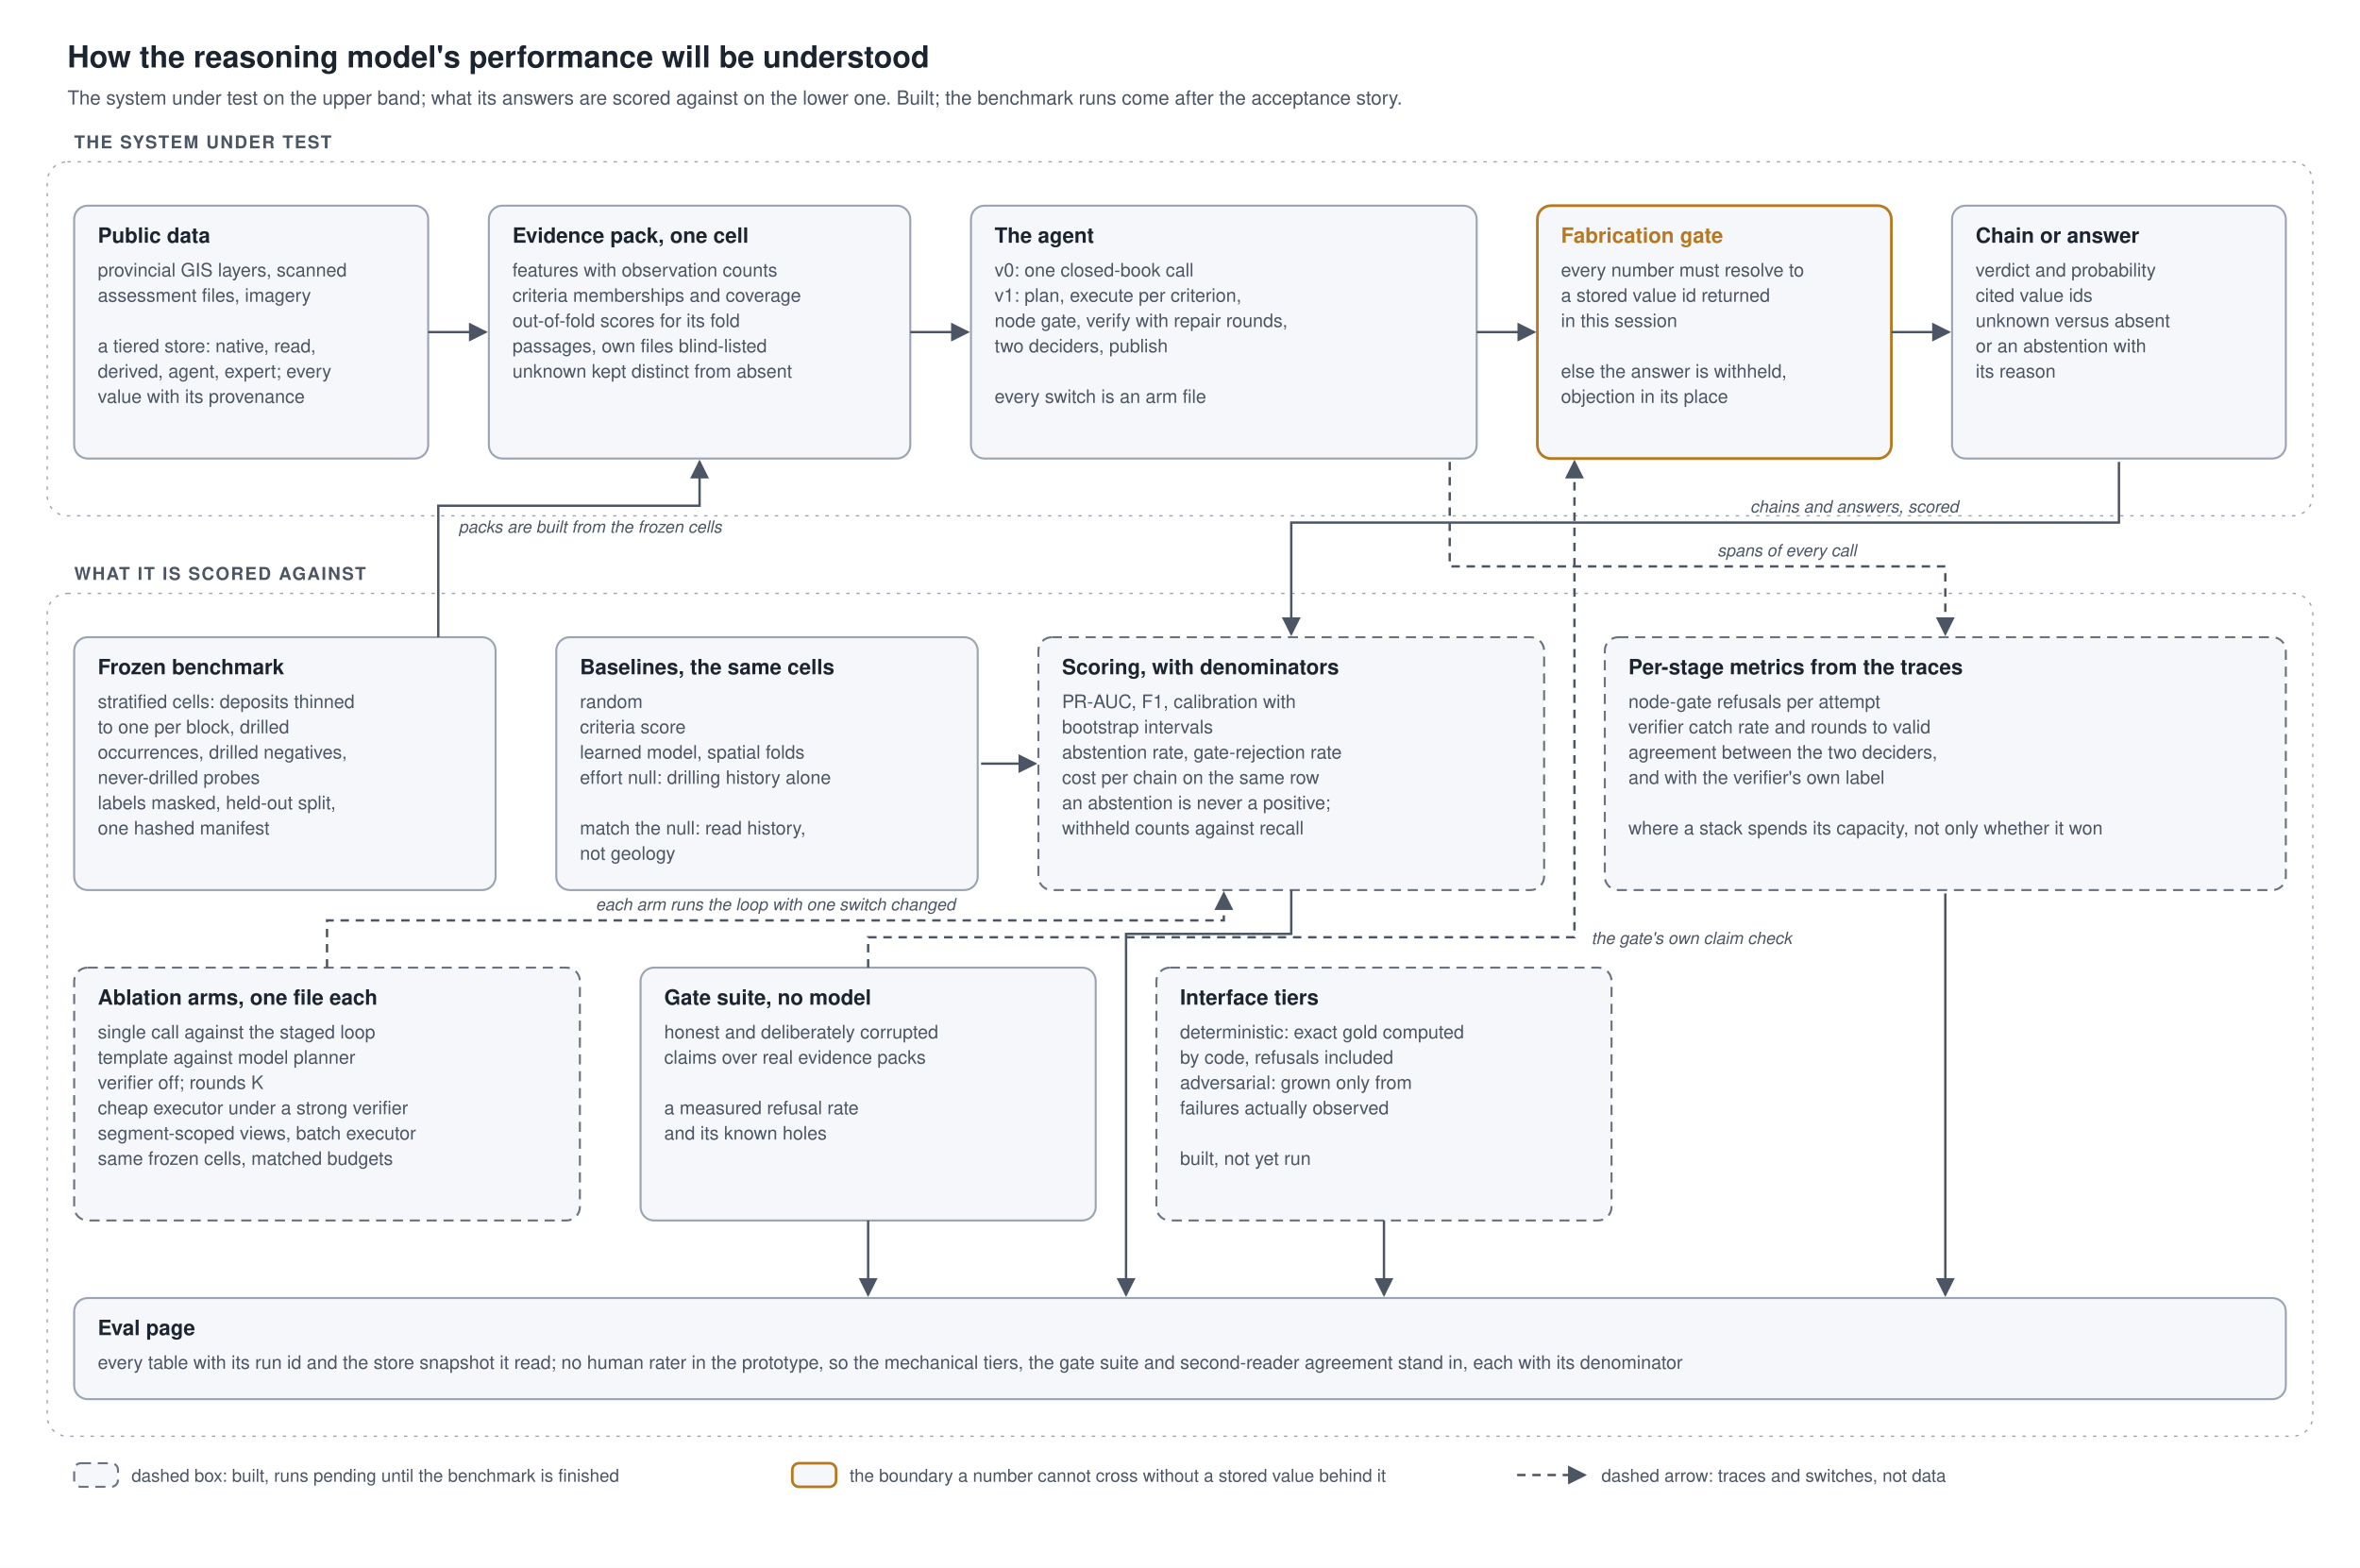
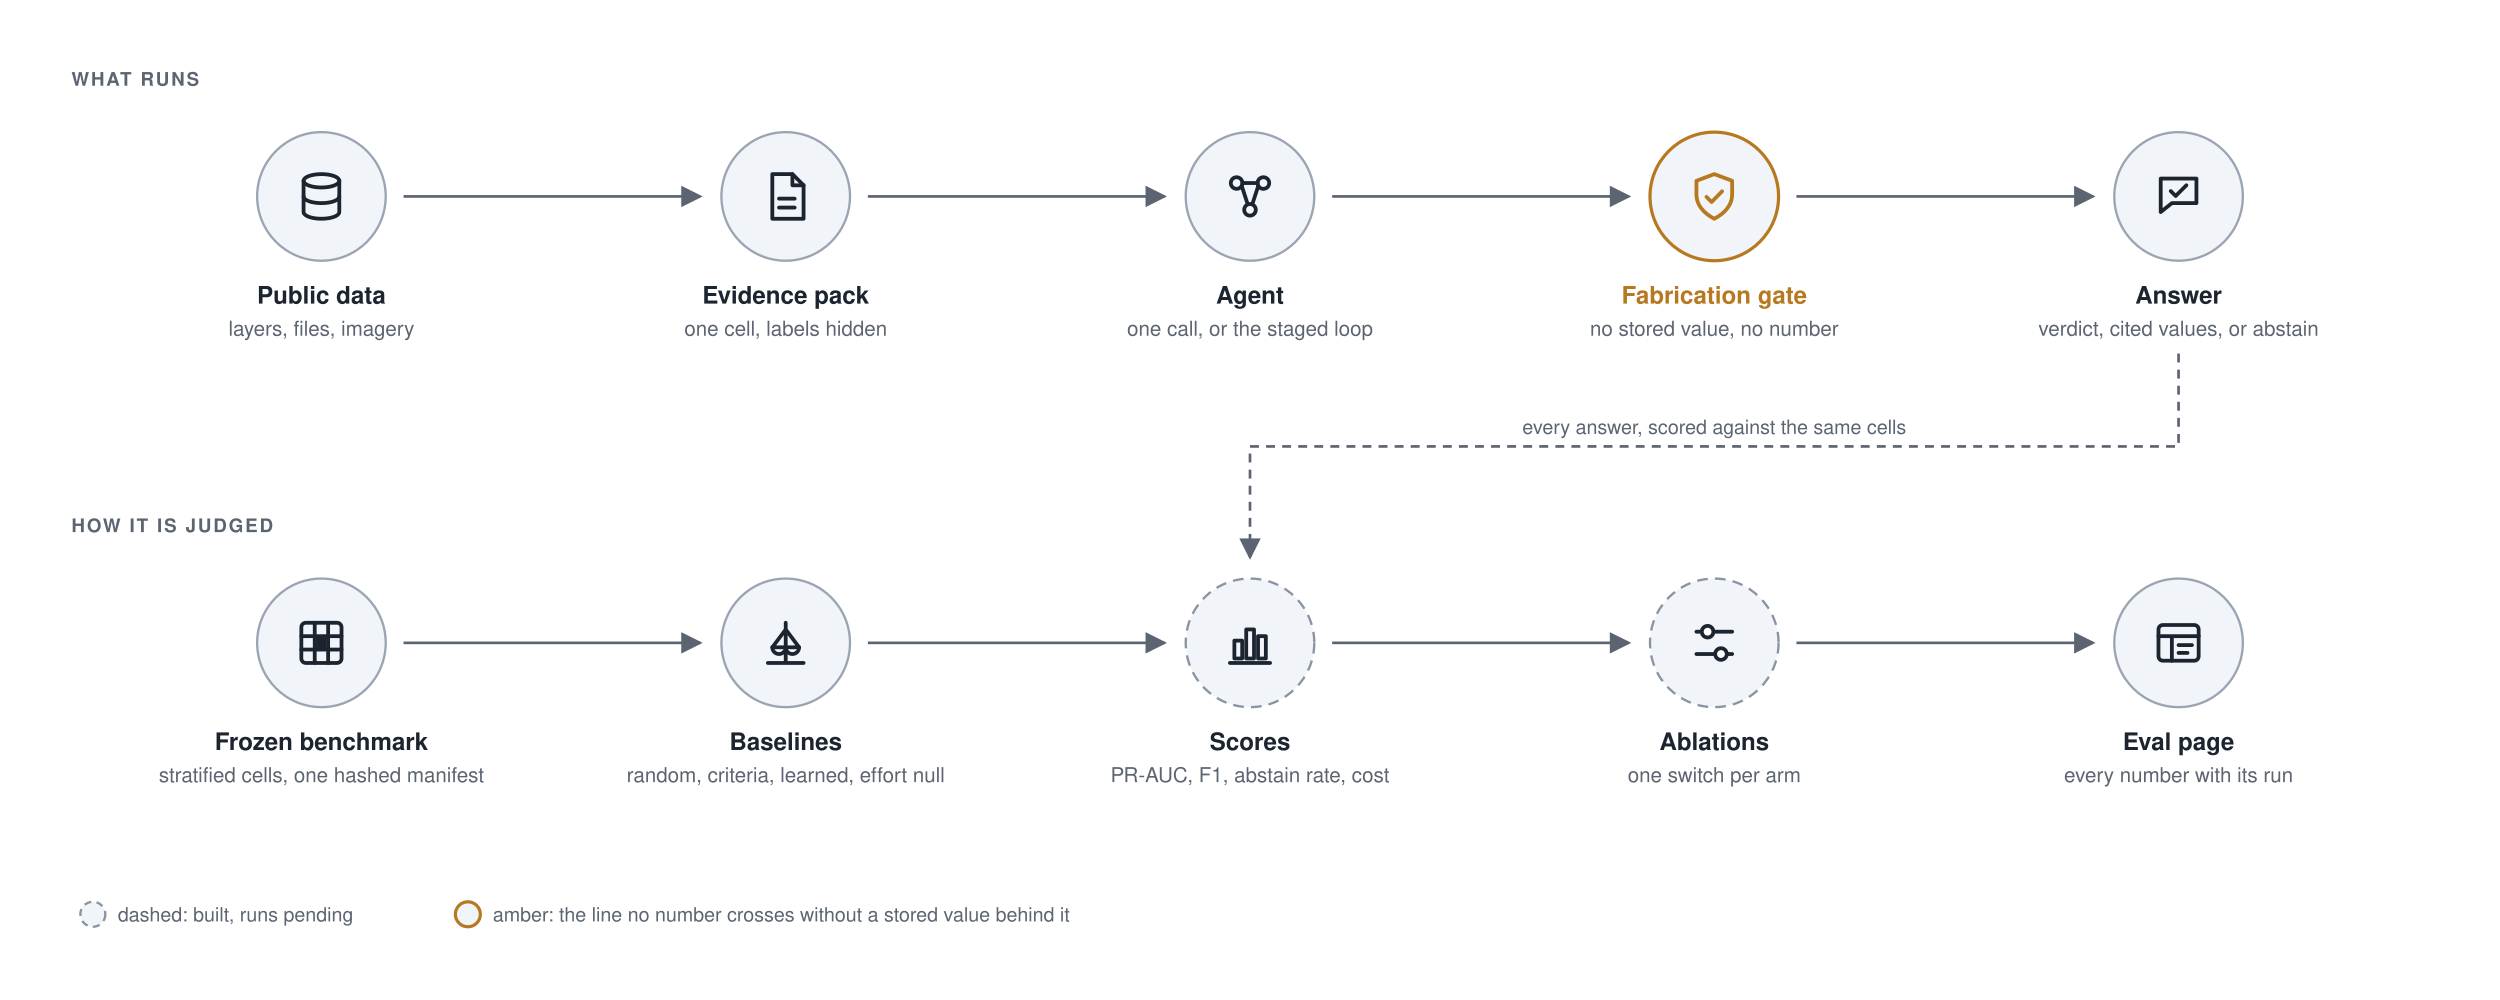
- <svg xmlns="http://www.w3.org/2000/svg" width="1400" height="930" viewBox="0 0 1400 930">
+ <svg xmlns="http://www.w3.org/2000/svg" width="1400" height="560" viewBox="0 0 1400 560">
  <defs>
    <marker id="head" markerWidth="8" markerHeight="8" refX="7" refY="4" orient="auto" markerUnits="strokeWidth">
-       <path d="M0,0 L8,4 L0,8 z" fill="#4b5563" />
+       <path d="M0,0 L8,4 L0,8 z" fill="#5b6470" />
    </marker>
  </defs>
-   <rect width="1400" height="930" fill="#ffffff" />
-   <text x="40" y="40" text-anchor="start" style="font-family:-apple-system, BlinkMacSystemFont, 'Segoe UI', Helvetica, Arial, sans-serif;font-size:18px;font-weight:700;fill:#1c2430">How the reasoning model's performance will be understood</text>
-   <text x="40" y="62" text-anchor="start" style="font-family:-apple-system, BlinkMacSystemFont, 'Segoe UI', Helvetica, Arial, sans-serif;font-size:11.5px;font-weight:normal;fill:#4b5563">The system under test on the upper band; what its answers are scored against on the lower one. Built; the benchmark runs come after the acceptance story.</text>
-   <rect x="28" y="96" width="1344" height="210" rx="12" ry="12" fill="none" stroke="#9aa4b2" stroke-width="0.8" stroke-dasharray="2 4" />
-   <text x="44" y="88" text-anchor="start" style="font-family:-apple-system, BlinkMacSystemFont, 'Segoe UI', Helvetica, Arial, sans-serif;font-size:10.5px;font-weight:600;fill:#4b5563;letter-spacing:0.08em">THE SYSTEM UNDER TEST</text>
-   <rect x="44" y="122" width="210" height="150" rx="8" ry="8" fill="#f5f7fa" stroke="#9aa4b2" stroke-width="1.2" />
-   <text x="58" y="144" text-anchor="start" style="font-family:-apple-system, BlinkMacSystemFont, 'Segoe UI', Helvetica, Arial, sans-serif;font-size:12.5px;font-weight:600;fill:#1c2430">Public data</text>
-   <text x="58" y="164" text-anchor="start" style="font-family:-apple-system, BlinkMacSystemFont, 'Segoe UI', Helvetica, Arial, sans-serif;font-size:11px;font-weight:normal;fill:#4b5563">provincial GIS layers, scanned</text>
-   <text x="58" y="179" text-anchor="start" style="font-family:-apple-system, BlinkMacSystemFont, 'Segoe UI', Helvetica, Arial, sans-serif;font-size:11px;font-weight:normal;fill:#4b5563">assessment files, imagery</text>
-   <text x="58" y="194" text-anchor="start" style="font-family:-apple-system, BlinkMacSystemFont, 'Segoe UI', Helvetica, Arial, sans-serif;font-size:11px;font-weight:normal;fill:#4b5563" />
-   <text x="58" y="209" text-anchor="start" style="font-family:-apple-system, BlinkMacSystemFont, 'Segoe UI', Helvetica, Arial, sans-serif;font-size:11px;font-weight:normal;fill:#4b5563">a tiered store: native, read,</text>
-   <text x="58" y="224" text-anchor="start" style="font-family:-apple-system, BlinkMacSystemFont, 'Segoe UI', Helvetica, Arial, sans-serif;font-size:11px;font-weight:normal;fill:#4b5563">derived, agent, expert; every</text>
-   <text x="58" y="239" text-anchor="start" style="font-family:-apple-system, BlinkMacSystemFont, 'Segoe UI', Helvetica, Arial, sans-serif;font-size:11px;font-weight:normal;fill:#4b5563">value with its provenance</text>
-   <rect x="290" y="122" width="250" height="150" rx="8" ry="8" fill="#f5f7fa" stroke="#9aa4b2" stroke-width="1.2" />
-   <text x="304" y="144" text-anchor="start" style="font-family:-apple-system, BlinkMacSystemFont, 'Segoe UI', Helvetica, Arial, sans-serif;font-size:12.5px;font-weight:600;fill:#1c2430">Evidence pack, one cell</text>
-   <text x="304" y="164" text-anchor="start" style="font-family:-apple-system, BlinkMacSystemFont, 'Segoe UI', Helvetica, Arial, sans-serif;font-size:11px;font-weight:normal;fill:#4b5563">features with observation counts</text>
-   <text x="304" y="179" text-anchor="start" style="font-family:-apple-system, BlinkMacSystemFont, 'Segoe UI', Helvetica, Arial, sans-serif;font-size:11px;font-weight:normal;fill:#4b5563">criteria memberships and coverage</text>
-   <text x="304" y="194" text-anchor="start" style="font-family:-apple-system, BlinkMacSystemFont, 'Segoe UI', Helvetica, Arial, sans-serif;font-size:11px;font-weight:normal;fill:#4b5563">out-of-fold scores for its fold</text>
-   <text x="304" y="209" text-anchor="start" style="font-family:-apple-system, BlinkMacSystemFont, 'Segoe UI', Helvetica, Arial, sans-serif;font-size:11px;font-weight:normal;fill:#4b5563">passages, own files blind-listed</text>
-   <text x="304" y="224" text-anchor="start" style="font-family:-apple-system, BlinkMacSystemFont, 'Segoe UI', Helvetica, Arial, sans-serif;font-size:11px;font-weight:normal;fill:#4b5563">unknown kept distinct from absent</text>
-   <rect x="576" y="122" width="300" height="150" rx="8" ry="8" fill="#f5f7fa" stroke="#9aa4b2" stroke-width="1.2" />
-   <text x="590" y="144" text-anchor="start" style="font-family:-apple-system, BlinkMacSystemFont, 'Segoe UI', Helvetica, Arial, sans-serif;font-size:12.5px;font-weight:600;fill:#1c2430">The agent</text>
-   <text x="590" y="164" text-anchor="start" style="font-family:-apple-system, BlinkMacSystemFont, 'Segoe UI', Helvetica, Arial, sans-serif;font-size:11px;font-weight:normal;fill:#4b5563">v0: one closed-book call</text>
-   <text x="590" y="179" text-anchor="start" style="font-family:-apple-system, BlinkMacSystemFont, 'Segoe UI', Helvetica, Arial, sans-serif;font-size:11px;font-weight:normal;fill:#4b5563">v1: plan, execute per criterion,</text>
-   <text x="590" y="194" text-anchor="start" style="font-family:-apple-system, BlinkMacSystemFont, 'Segoe UI', Helvetica, Arial, sans-serif;font-size:11px;font-weight:normal;fill:#4b5563">node gate, verify with repair rounds,</text>
-   <text x="590" y="209" text-anchor="start" style="font-family:-apple-system, BlinkMacSystemFont, 'Segoe UI', Helvetica, Arial, sans-serif;font-size:11px;font-weight:normal;fill:#4b5563">two deciders, publish</text>
-   <text x="590" y="224" text-anchor="start" style="font-family:-apple-system, BlinkMacSystemFont, 'Segoe UI', Helvetica, Arial, sans-serif;font-size:11px;font-weight:normal;fill:#4b5563" />
-   <text x="590" y="239" text-anchor="start" style="font-family:-apple-system, BlinkMacSystemFont, 'Segoe UI', Helvetica, Arial, sans-serif;font-size:11px;font-weight:normal;fill:#4b5563">every switch is an arm file</text>
-   <rect x="912" y="122" width="210" height="150" rx="8" ry="8" fill="#f5f7fa" stroke="#b7791f" stroke-width="1.6" />
-   <text x="926" y="144" text-anchor="start" style="font-family:-apple-system, BlinkMacSystemFont, 'Segoe UI', Helvetica, Arial, sans-serif;font-size:12.5px;font-weight:600;fill:#b7791f">Fabrication gate</text>
-   <text x="926" y="164" text-anchor="start" style="font-family:-apple-system, BlinkMacSystemFont, 'Segoe UI', Helvetica, Arial, sans-serif;font-size:11px;font-weight:normal;fill:#4b5563">every number must resolve to</text>
-   <text x="926" y="179" text-anchor="start" style="font-family:-apple-system, BlinkMacSystemFont, 'Segoe UI', Helvetica, Arial, sans-serif;font-size:11px;font-weight:normal;fill:#4b5563">a stored value id returned</text>
-   <text x="926" y="194" text-anchor="start" style="font-family:-apple-system, BlinkMacSystemFont, 'Segoe UI', Helvetica, Arial, sans-serif;font-size:11px;font-weight:normal;fill:#4b5563">in this session</text>
-   <text x="926" y="209" text-anchor="start" style="font-family:-apple-system, BlinkMacSystemFont, 'Segoe UI', Helvetica, Arial, sans-serif;font-size:11px;font-weight:normal;fill:#4b5563" />
-   <text x="926" y="224" text-anchor="start" style="font-family:-apple-system, BlinkMacSystemFont, 'Segoe UI', Helvetica, Arial, sans-serif;font-size:11px;font-weight:normal;fill:#4b5563">else the answer is withheld,</text>
-   <text x="926" y="239" text-anchor="start" style="font-family:-apple-system, BlinkMacSystemFont, 'Segoe UI', Helvetica, Arial, sans-serif;font-size:11px;font-weight:normal;fill:#4b5563">objection in its place</text>
-   <rect x="1158" y="122" width="198" height="150" rx="8" ry="8" fill="#f5f7fa" stroke="#9aa4b2" stroke-width="1.2" />
-   <text x="1172" y="144" text-anchor="start" style="font-family:-apple-system, BlinkMacSystemFont, 'Segoe UI', Helvetica, Arial, sans-serif;font-size:12.5px;font-weight:600;fill:#1c2430">Chain or answer</text>
-   <text x="1172" y="164" text-anchor="start" style="font-family:-apple-system, BlinkMacSystemFont, 'Segoe UI', Helvetica, Arial, sans-serif;font-size:11px;font-weight:normal;fill:#4b5563">verdict and probability</text>
-   <text x="1172" y="179" text-anchor="start" style="font-family:-apple-system, BlinkMacSystemFont, 'Segoe UI', Helvetica, Arial, sans-serif;font-size:11px;font-weight:normal;fill:#4b5563">cited value ids</text>
-   <text x="1172" y="194" text-anchor="start" style="font-family:-apple-system, BlinkMacSystemFont, 'Segoe UI', Helvetica, Arial, sans-serif;font-size:11px;font-weight:normal;fill:#4b5563">unknown versus absent</text>
-   <text x="1172" y="209" text-anchor="start" style="font-family:-apple-system, BlinkMacSystemFont, 'Segoe UI', Helvetica, Arial, sans-serif;font-size:11px;font-weight:normal;fill:#4b5563">or an abstention with</text>
-   <text x="1172" y="224" text-anchor="start" style="font-family:-apple-system, BlinkMacSystemFont, 'Segoe UI', Helvetica, Arial, sans-serif;font-size:11px;font-weight:normal;fill:#4b5563">its reason</text>
-   <line x1="254" y1="197" x2="288" y2="197" stroke="#4b5563" stroke-width="1.4" marker-end="url(#head)" />
-   <line x1="540" y1="197" x2="574" y2="197" stroke="#4b5563" stroke-width="1.4" marker-end="url(#head)" />
-   <line x1="876" y1="197" x2="910" y2="197" stroke="#4b5563" stroke-width="1.4" marker-end="url(#head)" />
-   <line x1="1122" y1="197" x2="1156" y2="197" stroke="#4b5563" stroke-width="1.4" marker-end="url(#head)" />
-   <rect x="28" y="352" width="1344" height="500" rx="12" ry="12" fill="none" stroke="#9aa4b2" stroke-width="0.8" stroke-dasharray="2 4" />
-   <text x="44" y="344" text-anchor="start" style="font-family:-apple-system, BlinkMacSystemFont, 'Segoe UI', Helvetica, Arial, sans-serif;font-size:10.5px;font-weight:600;fill:#4b5563;letter-spacing:0.08em">WHAT IT IS SCORED AGAINST</text>
-   <rect x="44" y="378" width="250" height="150" rx="8" ry="8" fill="#f5f7fa" stroke="#9aa4b2" stroke-width="1.2" />
-   <text x="58" y="400" text-anchor="start" style="font-family:-apple-system, BlinkMacSystemFont, 'Segoe UI', Helvetica, Arial, sans-serif;font-size:12.5px;font-weight:600;fill:#1c2430">Frozen benchmark</text>
-   <text x="58" y="420" text-anchor="start" style="font-family:-apple-system, BlinkMacSystemFont, 'Segoe UI', Helvetica, Arial, sans-serif;font-size:11px;font-weight:normal;fill:#4b5563">stratified cells: deposits thinned</text>
-   <text x="58" y="435" text-anchor="start" style="font-family:-apple-system, BlinkMacSystemFont, 'Segoe UI', Helvetica, Arial, sans-serif;font-size:11px;font-weight:normal;fill:#4b5563">to one per block, drilled</text>
-   <text x="58" y="450" text-anchor="start" style="font-family:-apple-system, BlinkMacSystemFont, 'Segoe UI', Helvetica, Arial, sans-serif;font-size:11px;font-weight:normal;fill:#4b5563">occurrences, drilled negatives,</text>
-   <text x="58" y="465" text-anchor="start" style="font-family:-apple-system, BlinkMacSystemFont, 'Segoe UI', Helvetica, Arial, sans-serif;font-size:11px;font-weight:normal;fill:#4b5563">never-drilled probes</text>
-   <text x="58" y="480" text-anchor="start" style="font-family:-apple-system, BlinkMacSystemFont, 'Segoe UI', Helvetica, Arial, sans-serif;font-size:11px;font-weight:normal;fill:#4b5563">labels masked, held-out split,</text>
-   <text x="58" y="495" text-anchor="start" style="font-family:-apple-system, BlinkMacSystemFont, 'Segoe UI', Helvetica, Arial, sans-serif;font-size:11px;font-weight:normal;fill:#4b5563">one hashed manifest</text>
-   <rect x="330" y="378" width="250" height="150" rx="8" ry="8" fill="#f5f7fa" stroke="#9aa4b2" stroke-width="1.2" />
-   <text x="344" y="400" text-anchor="start" style="font-family:-apple-system, BlinkMacSystemFont, 'Segoe UI', Helvetica, Arial, sans-serif;font-size:12.5px;font-weight:600;fill:#1c2430">Baselines, the same cells</text>
-   <text x="344" y="420" text-anchor="start" style="font-family:-apple-system, BlinkMacSystemFont, 'Segoe UI', Helvetica, Arial, sans-serif;font-size:11px;font-weight:normal;fill:#4b5563">random</text>
-   <text x="344" y="435" text-anchor="start" style="font-family:-apple-system, BlinkMacSystemFont, 'Segoe UI', Helvetica, Arial, sans-serif;font-size:11px;font-weight:normal;fill:#4b5563">criteria score</text>
-   <text x="344" y="450" text-anchor="start" style="font-family:-apple-system, BlinkMacSystemFont, 'Segoe UI', Helvetica, Arial, sans-serif;font-size:11px;font-weight:normal;fill:#4b5563">learned model, spatial folds</text>
-   <text x="344" y="465" text-anchor="start" style="font-family:-apple-system, BlinkMacSystemFont, 'Segoe UI', Helvetica, Arial, sans-serif;font-size:11px;font-weight:normal;fill:#4b5563">effort null: drilling history alone</text>
-   <text x="344" y="480" text-anchor="start" style="font-family:-apple-system, BlinkMacSystemFont, 'Segoe UI', Helvetica, Arial, sans-serif;font-size:11px;font-weight:normal;fill:#4b5563" />
-   <text x="344" y="495" text-anchor="start" style="font-family:-apple-system, BlinkMacSystemFont, 'Segoe UI', Helvetica, Arial, sans-serif;font-size:11px;font-weight:normal;fill:#4b5563">match the null: read history,</text>
-   <text x="344" y="510" text-anchor="start" style="font-family:-apple-system, BlinkMacSystemFont, 'Segoe UI', Helvetica, Arial, sans-serif;font-size:11px;font-weight:normal;fill:#4b5563">not geology</text>
-   <rect x="616" y="378" width="300" height="150" rx="8" ry="8" fill="#f5f7fa" stroke="#6b7280" stroke-width="1.2" stroke-dasharray="6 4" />
-   <text x="630" y="400" text-anchor="start" style="font-family:-apple-system, BlinkMacSystemFont, 'Segoe UI', Helvetica, Arial, sans-serif;font-size:12.5px;font-weight:600;fill:#1c2430">Scoring, with denominators</text>
-   <text x="630" y="420" text-anchor="start" style="font-family:-apple-system, BlinkMacSystemFont, 'Segoe UI', Helvetica, Arial, sans-serif;font-size:11px;font-weight:normal;fill:#4b5563">PR-AUC, F1, calibration with</text>
-   <text x="630" y="435" text-anchor="start" style="font-family:-apple-system, BlinkMacSystemFont, 'Segoe UI', Helvetica, Arial, sans-serif;font-size:11px;font-weight:normal;fill:#4b5563">bootstrap intervals</text>
-   <text x="630" y="450" text-anchor="start" style="font-family:-apple-system, BlinkMacSystemFont, 'Segoe UI', Helvetica, Arial, sans-serif;font-size:11px;font-weight:normal;fill:#4b5563">abstention rate, gate-rejection rate</text>
-   <text x="630" y="465" text-anchor="start" style="font-family:-apple-system, BlinkMacSystemFont, 'Segoe UI', Helvetica, Arial, sans-serif;font-size:11px;font-weight:normal;fill:#4b5563">cost per chain on the same row</text>
-   <text x="630" y="480" text-anchor="start" style="font-family:-apple-system, BlinkMacSystemFont, 'Segoe UI', Helvetica, Arial, sans-serif;font-size:11px;font-weight:normal;fill:#4b5563">an abstention is never a positive;</text>
-   <text x="630" y="495" text-anchor="start" style="font-family:-apple-system, BlinkMacSystemFont, 'Segoe UI', Helvetica, Arial, sans-serif;font-size:11px;font-weight:normal;fill:#4b5563">withheld counts against recall</text>
-   <rect x="952" y="378" width="404" height="150" rx="8" ry="8" fill="#f5f7fa" stroke="#6b7280" stroke-width="1.2" stroke-dasharray="6 4" />
-   <text x="966" y="400" text-anchor="start" style="font-family:-apple-system, BlinkMacSystemFont, 'Segoe UI', Helvetica, Arial, sans-serif;font-size:12.5px;font-weight:600;fill:#1c2430">Per-stage metrics from the traces</text>
-   <text x="966" y="420" text-anchor="start" style="font-family:-apple-system, BlinkMacSystemFont, 'Segoe UI', Helvetica, Arial, sans-serif;font-size:11px;font-weight:normal;fill:#4b5563">node-gate refusals per attempt</text>
-   <text x="966" y="435" text-anchor="start" style="font-family:-apple-system, BlinkMacSystemFont, 'Segoe UI', Helvetica, Arial, sans-serif;font-size:11px;font-weight:normal;fill:#4b5563">verifier catch rate and rounds to valid</text>
-   <text x="966" y="450" text-anchor="start" style="font-family:-apple-system, BlinkMacSystemFont, 'Segoe UI', Helvetica, Arial, sans-serif;font-size:11px;font-weight:normal;fill:#4b5563">agreement between the two deciders,</text>
-   <text x="966" y="465" text-anchor="start" style="font-family:-apple-system, BlinkMacSystemFont, 'Segoe UI', Helvetica, Arial, sans-serif;font-size:11px;font-weight:normal;fill:#4b5563">and with the verifier's own label</text>
-   <text x="966" y="480" text-anchor="start" style="font-family:-apple-system, BlinkMacSystemFont, 'Segoe UI', Helvetica, Arial, sans-serif;font-size:11px;font-weight:normal;fill:#4b5563" />
-   <text x="966" y="495" text-anchor="start" style="font-family:-apple-system, BlinkMacSystemFont, 'Segoe UI', Helvetica, Arial, sans-serif;font-size:11px;font-weight:normal;fill:#4b5563">where a stack spends its capacity, not only whether it won</text>
-   <rect x="44" y="574" width="300" height="150" rx="8" ry="8" fill="#f5f7fa" stroke="#6b7280" stroke-width="1.2" stroke-dasharray="6 4" />
-   <text x="58" y="596" text-anchor="start" style="font-family:-apple-system, BlinkMacSystemFont, 'Segoe UI', Helvetica, Arial, sans-serif;font-size:12.5px;font-weight:600;fill:#1c2430">Ablation arms, one file each</text>
-   <text x="58" y="616" text-anchor="start" style="font-family:-apple-system, BlinkMacSystemFont, 'Segoe UI', Helvetica, Arial, sans-serif;font-size:11px;font-weight:normal;fill:#4b5563">single call against the staged loop</text>
-   <text x="58" y="631" text-anchor="start" style="font-family:-apple-system, BlinkMacSystemFont, 'Segoe UI', Helvetica, Arial, sans-serif;font-size:11px;font-weight:normal;fill:#4b5563">template against model planner</text>
-   <text x="58" y="646" text-anchor="start" style="font-family:-apple-system, BlinkMacSystemFont, 'Segoe UI', Helvetica, Arial, sans-serif;font-size:11px;font-weight:normal;fill:#4b5563">verifier off; rounds K</text>
-   <text x="58" y="661" text-anchor="start" style="font-family:-apple-system, BlinkMacSystemFont, 'Segoe UI', Helvetica, Arial, sans-serif;font-size:11px;font-weight:normal;fill:#4b5563">cheap executor under a strong verifier</text>
-   <text x="58" y="676" text-anchor="start" style="font-family:-apple-system, BlinkMacSystemFont, 'Segoe UI', Helvetica, Arial, sans-serif;font-size:11px;font-weight:normal;fill:#4b5563">segment-scoped views, batch executor</text>
-   <text x="58" y="691" text-anchor="start" style="font-family:-apple-system, BlinkMacSystemFont, 'Segoe UI', Helvetica, Arial, sans-serif;font-size:11px;font-weight:normal;fill:#4b5563">same frozen cells, matched budgets</text>
-   <rect x="380" y="574" width="270" height="150" rx="8" ry="8" fill="#f5f7fa" stroke="#9aa4b2" stroke-width="1.2" />
-   <text x="394" y="596" text-anchor="start" style="font-family:-apple-system, BlinkMacSystemFont, 'Segoe UI', Helvetica, Arial, sans-serif;font-size:12.5px;font-weight:600;fill:#1c2430">Gate suite, no model</text>
-   <text x="394" y="616" text-anchor="start" style="font-family:-apple-system, BlinkMacSystemFont, 'Segoe UI', Helvetica, Arial, sans-serif;font-size:11px;font-weight:normal;fill:#4b5563">honest and deliberately corrupted</text>
-   <text x="394" y="631" text-anchor="start" style="font-family:-apple-system, BlinkMacSystemFont, 'Segoe UI', Helvetica, Arial, sans-serif;font-size:11px;font-weight:normal;fill:#4b5563">claims over real evidence packs</text>
-   <text x="394" y="646" text-anchor="start" style="font-family:-apple-system, BlinkMacSystemFont, 'Segoe UI', Helvetica, Arial, sans-serif;font-size:11px;font-weight:normal;fill:#4b5563" />
-   <text x="394" y="661" text-anchor="start" style="font-family:-apple-system, BlinkMacSystemFont, 'Segoe UI', Helvetica, Arial, sans-serif;font-size:11px;font-weight:normal;fill:#4b5563">a measured refusal rate</text>
-   <text x="394" y="676" text-anchor="start" style="font-family:-apple-system, BlinkMacSystemFont, 'Segoe UI', Helvetica, Arial, sans-serif;font-size:11px;font-weight:normal;fill:#4b5563">and its known holes</text>
-   <rect x="686" y="574" width="270" height="150" rx="8" ry="8" fill="#f5f7fa" stroke="#6b7280" stroke-width="1.2" stroke-dasharray="6 4" />
-   <text x="700" y="596" text-anchor="start" style="font-family:-apple-system, BlinkMacSystemFont, 'Segoe UI', Helvetica, Arial, sans-serif;font-size:12.5px;font-weight:600;fill:#1c2430">Interface tiers</text>
-   <text x="700" y="616" text-anchor="start" style="font-family:-apple-system, BlinkMacSystemFont, 'Segoe UI', Helvetica, Arial, sans-serif;font-size:11px;font-weight:normal;fill:#4b5563">deterministic: exact gold computed</text>
-   <text x="700" y="631" text-anchor="start" style="font-family:-apple-system, BlinkMacSystemFont, 'Segoe UI', Helvetica, Arial, sans-serif;font-size:11px;font-weight:normal;fill:#4b5563">by code, refusals included</text>
-   <text x="700" y="646" text-anchor="start" style="font-family:-apple-system, BlinkMacSystemFont, 'Segoe UI', Helvetica, Arial, sans-serif;font-size:11px;font-weight:normal;fill:#4b5563">adversarial: grown only from</text>
-   <text x="700" y="661" text-anchor="start" style="font-family:-apple-system, BlinkMacSystemFont, 'Segoe UI', Helvetica, Arial, sans-serif;font-size:11px;font-weight:normal;fill:#4b5563">failures actually observed</text>
-   <text x="700" y="676" text-anchor="start" style="font-family:-apple-system, BlinkMacSystemFont, 'Segoe UI', Helvetica, Arial, sans-serif;font-size:11px;font-weight:normal;fill:#4b5563" />
-   <text x="700" y="691" text-anchor="start" style="font-family:-apple-system, BlinkMacSystemFont, 'Segoe UI', Helvetica, Arial, sans-serif;font-size:11px;font-weight:normal;fill:#4b5563">built, not yet run</text>
-   <rect x="44" y="770" width="1312" height="60" rx="8" ry="8" fill="#f5f7fa" stroke="#9aa4b2" stroke-width="1.2" />
-   <text x="58" y="792" text-anchor="start" style="font-family:-apple-system, BlinkMacSystemFont, 'Segoe UI', Helvetica, Arial, sans-serif;font-size:12.5px;font-weight:600;fill:#1c2430">Eval page</text>
-   <text x="58" y="812" text-anchor="start" style="font-family:-apple-system, BlinkMacSystemFont, 'Segoe UI', Helvetica, Arial, sans-serif;font-size:11px;font-weight:normal;fill:#4b5563">every table with its run id and the store snapshot it read; no human rater in the prototype, so the mechanical tiers, the gate suite and second-reader agreement stand in, each with its denominator</text>
-   <path d="M 260 378 L 260 300 L 415 300 L 415 274" fill="none" stroke="#4b5563" stroke-width="1.4" marker-end="url(#head)" />
-   <text x="272" y="316" text-anchor="start" style="font-family:-apple-system, BlinkMacSystemFont, 'Segoe UI', Helvetica, Arial, sans-serif;font-size:10px;font-weight:normal;fill:#4b5563;font-style:italic">packs are built from the frozen cells</text>
-   <path d="M 1257 274 L 1257 310 L 766 310 L 766 376" fill="none" stroke="#4b5563" stroke-width="1.4" marker-end="url(#head)" />
-   <text x="1100" y="304" text-anchor="middle" style="font-family:-apple-system, BlinkMacSystemFont, 'Segoe UI', Helvetica, Arial, sans-serif;font-size:10px;font-weight:normal;fill:#4b5563;font-style:italic">chains and answers, scored</text>
-   <path d="M 860 274 L 860 336 L 1154 336 L 1154 376" fill="none" stroke="#4b5563" stroke-width="1.4" marker-end="url(#head)" stroke-dasharray="5 4" />
-   <text x="1060" y="330" text-anchor="middle" style="font-family:-apple-system, BlinkMacSystemFont, 'Segoe UI', Helvetica, Arial, sans-serif;font-size:10px;font-weight:normal;fill:#4b5563;font-style:italic">spans of every call</text>
-   <line x1="582" y1="453" x2="614" y2="453" stroke="#4b5563" stroke-width="1.4" marker-end="url(#head)" />
-   <path d="M 194 574 L 194 546 L 726 546 L 726 530" fill="none" stroke="#4b5563" stroke-width="1.4" marker-end="url(#head)" stroke-dasharray="5 4" />
-   <text x="460" y="540" text-anchor="middle" style="font-family:-apple-system, BlinkMacSystemFont, 'Segoe UI', Helvetica, Arial, sans-serif;font-size:10px;font-weight:normal;fill:#4b5563;font-style:italic">each arm runs the loop with one switch changed</text>
-   <path d="M 515 574 L 515 556 L 934 556 L 934 274" fill="none" stroke="#4b5563" stroke-width="1.4" marker-end="url(#head)" stroke-dasharray="5 4" />
-   <text x="944" y="560" text-anchor="start" style="font-family:-apple-system, BlinkMacSystemFont, 'Segoe UI', Helvetica, Arial, sans-serif;font-size:10px;font-weight:normal;fill:#4b5563;font-style:italic">the gate's own claim check</text>
-   <path d="M 766 528 L 766 554 L 668 554 L 668 768" fill="none" stroke="#4b5563" stroke-width="1.4" marker-end="url(#head)" />
-   <line x1="1154" y1="530" x2="1154" y2="768" stroke="#4b5563" stroke-width="1.4" marker-end="url(#head)" />
-   <line x1="515" y1="724" x2="515" y2="768" stroke="#4b5563" stroke-width="1.4" marker-end="url(#head)" />
-   <line x1="821" y1="724" x2="821" y2="768" stroke="#4b5563" stroke-width="1.4" marker-end="url(#head)" />
-   <rect x="44" y="868" width="26" height="14" rx="4" fill="#f5f7fa" stroke="#6b7280" stroke-width="1.2" stroke-dasharray="6 4" />
-   <text x="78" y="879" text-anchor="start" style="font-family:-apple-system, BlinkMacSystemFont, 'Segoe UI', Helvetica, Arial, sans-serif;font-size:10.5px;font-weight:normal;fill:#4b5563">dashed box: built, runs pending until the benchmark is finished</text>
-   <rect x="470" y="868" width="26" height="14" rx="4" fill="#f5f7fa" stroke="#b7791f" stroke-width="1.6" />
-   <text x="504" y="879" text-anchor="start" style="font-family:-apple-system, BlinkMacSystemFont, 'Segoe UI', Helvetica, Arial, sans-serif;font-size:10.5px;font-weight:normal;fill:#4b5563">the boundary a number cannot cross without a stored value behind it</text>
-   <line x1="900" y1="875" x2="940" y2="875" stroke="#4b5563" stroke-width="1.4" stroke-dasharray="5 4" marker-end="url(#head)" />
-   <text x="950" y="879" text-anchor="start" style="font-family:-apple-system, BlinkMacSystemFont, 'Segoe UI', Helvetica, Arial, sans-serif;font-size:10.5px;font-weight:normal;fill:#4b5563">dashed arrow: traces and switches, not data</text>
+   <rect width="1400" height="560" fill="#ffffff" />
+   <text x="40" y="48" text-anchor="start" style="font-family:-apple-system, BlinkMacSystemFont, 'Segoe UI', Helvetica, Arial, sans-serif;font-size:10.5px;font-weight:600;fill:#5b6470;letter-spacing:0.1em">WHAT RUNS</text>
+   <circle cx="180" cy="110" r="36" fill="#f1f4f8" stroke="#9aa4b2" stroke-width="1.3" />
+   <g transform="translate(165,95) scale(1.25)" fill="none" stroke="#1c2430" stroke-width="1.7" stroke-linecap="round" stroke-linejoin="round" style="color:#1c2430">
+     <ellipse cx="12" cy="5" rx="8" ry="3" />
+     <path d="M4 5v14c0 1.7 3.6 3 8 3s8-1.3 8-3V5" />
+     <path d="M4 12c0 1.7 3.6 3 8 3s8-1.3 8-3" />
+   </g>
+   <text x="180" y="170" text-anchor="middle" style="font-family:-apple-system, BlinkMacSystemFont, 'Segoe UI', Helvetica, Arial, sans-serif;font-size:13.5px;font-weight:600;fill:#1c2430">Public data</text>
+   <text x="180" y="188" text-anchor="middle" style="font-family:-apple-system, BlinkMacSystemFont, 'Segoe UI', Helvetica, Arial, sans-serif;font-size:11.5px;font-weight:normal;fill:#5b6470">layers, files, imagery</text>
+   <circle cx="440" cy="110" r="36" fill="#f1f4f8" stroke="#9aa4b2" stroke-width="1.3" />
+   <g transform="translate(425,95) scale(1.25)" fill="none" stroke="#1c2430" stroke-width="1.7" stroke-linecap="round" stroke-linejoin="round" style="color:#1c2430">
+     <path d="M6 2h9l5 5v15H6z" />
+     <path d="M15 2v5h5" />
+     <path d="M9 13h7M9 17h7" />
+   </g>
+   <text x="440" y="170" text-anchor="middle" style="font-family:-apple-system, BlinkMacSystemFont, 'Segoe UI', Helvetica, Arial, sans-serif;font-size:13.5px;font-weight:600;fill:#1c2430">Evidence pack</text>
+   <text x="440" y="188" text-anchor="middle" style="font-family:-apple-system, BlinkMacSystemFont, 'Segoe UI', Helvetica, Arial, sans-serif;font-size:11.5px;font-weight:normal;fill:#5b6470">one cell, labels hidden</text>
+   <circle cx="700" cy="110" r="36" fill="#f1f4f8" stroke="#9aa4b2" stroke-width="1.3" />
+   <g transform="translate(685,95) scale(1.25)" fill="none" stroke="#1c2430" stroke-width="1.7" stroke-linecap="round" stroke-linejoin="round" style="color:#1c2430">
+     <circle cx="6" cy="6" r="2.6" />
+     <circle cx="18" cy="6" r="2.6" />
+     <circle cx="12" cy="18" r="2.6" />
+     <path d="M8.3 7.3l2.6 8M15.7 7.3l-2.6 8M8.6 6h6.8" />
+   </g>
+   <text x="700" y="170" text-anchor="middle" style="font-family:-apple-system, BlinkMacSystemFont, 'Segoe UI', Helvetica, Arial, sans-serif;font-size:13.5px;font-weight:600;fill:#1c2430">Agent</text>
+   <text x="700" y="188" text-anchor="middle" style="font-family:-apple-system, BlinkMacSystemFont, 'Segoe UI', Helvetica, Arial, sans-serif;font-size:11.5px;font-weight:normal;fill:#5b6470">one call, or the staged loop</text>
+   <circle cx="960" cy="110" r="36" fill="#f1f4f8" stroke="#b7791f" stroke-width="1.8" />
+   <g transform="translate(945,95) scale(1.25)" fill="none" stroke="#b7791f" stroke-width="1.7" stroke-linecap="round" stroke-linejoin="round" style="color:#b7791f">
+     <path d="M12 2l8 3v6c0 5-3.4 8.6-8 11-4.6-2.4-8-6-8-11V5z" />
+     <path d="M8.5 12.2l2.3 2.3 4.7-4.8" />
+   </g>
+   <text x="960" y="170" text-anchor="middle" style="font-family:-apple-system, BlinkMacSystemFont, 'Segoe UI', Helvetica, Arial, sans-serif;font-size:13.5px;font-weight:600;fill:#b7791f">Fabrication gate</text>
+   <text x="960" y="188" text-anchor="middle" style="font-family:-apple-system, BlinkMacSystemFont, 'Segoe UI', Helvetica, Arial, sans-serif;font-size:11.5px;font-weight:normal;fill:#5b6470">no stored value, no number</text>
+   <circle cx="1220" cy="110" r="36" fill="#f1f4f8" stroke="#9aa4b2" stroke-width="1.3" />
+   <g transform="translate(1205,95) scale(1.25)" fill="none" stroke="#1c2430" stroke-width="1.7" stroke-linecap="round" stroke-linejoin="round" style="color:#1c2430">
+     <path d="M4 4h16v11H9l-5 4z" />
+     <path d="M8.5 9.6l2.2 2.2 4.8-4.8" />
+   </g>
+   <text x="1220" y="170" text-anchor="middle" style="font-family:-apple-system, BlinkMacSystemFont, 'Segoe UI', Helvetica, Arial, sans-serif;font-size:13.5px;font-weight:600;fill:#1c2430">Answer</text>
+   <text x="1220" y="188" text-anchor="middle" style="font-family:-apple-system, BlinkMacSystemFont, 'Segoe UI', Helvetica, Arial, sans-serif;font-size:11.5px;font-weight:normal;fill:#5b6470">verdict, cited values, or abstain</text>
+   <line x1="226" y1="110" x2="392" y2="110" stroke="#5b6470" stroke-width="1.5" marker-end="url(#head)" />
+   <line x1="486" y1="110" x2="652" y2="110" stroke="#5b6470" stroke-width="1.5" marker-end="url(#head)" />
+   <line x1="746" y1="110" x2="912" y2="110" stroke="#5b6470" stroke-width="1.5" marker-end="url(#head)" />
+   <line x1="1006" y1="110" x2="1172" y2="110" stroke="#5b6470" stroke-width="1.5" marker-end="url(#head)" />
+   <text x="40" y="298" text-anchor="start" style="font-family:-apple-system, BlinkMacSystemFont, 'Segoe UI', Helvetica, Arial, sans-serif;font-size:10.5px;font-weight:600;fill:#5b6470;letter-spacing:0.1em">HOW IT IS JUDGED</text>
+   <circle cx="180" cy="360" r="36" fill="#f1f4f8" stroke="#9aa4b2" stroke-width="1.3" />
+   <g transform="translate(165,345) scale(1.25)" fill="none" stroke="#1c2430" stroke-width="1.7" stroke-linecap="round" stroke-linejoin="round" style="color:#1c2430">
+     <rect x="3" y="3" width="18" height="18" rx="2" />
+     <path d="M9 3v18M15 3v18M3 9h18M3 15h18" />
+     <rect x="9.6" y="9.6" width="4.8" height="4.8" fill="currentColor" stroke="none" />
+   </g>
+   <text x="180" y="420" text-anchor="middle" style="font-family:-apple-system, BlinkMacSystemFont, 'Segoe UI', Helvetica, Arial, sans-serif;font-size:13.5px;font-weight:600;fill:#1c2430">Frozen benchmark</text>
+   <text x="180" y="438" text-anchor="middle" style="font-family:-apple-system, BlinkMacSystemFont, 'Segoe UI', Helvetica, Arial, sans-serif;font-size:11.5px;font-weight:normal;fill:#5b6470">stratified cells, one hashed manifest</text>
+   <circle cx="440" cy="360" r="36" fill="#f1f4f8" stroke="#9aa4b2" stroke-width="1.3" />
+   <g transform="translate(425,345) scale(1.25)" fill="none" stroke="#1c2430" stroke-width="1.7" stroke-linecap="round" stroke-linejoin="round" style="color:#1c2430">
+     <path d="M12 3v18M4 21h16M12 6l-6 8h12z" />
+     <path d="M6 14a3 3 0 0 0 6 0M12 14a3 3 0 0 0 6 0" />
+   </g>
+   <text x="440" y="420" text-anchor="middle" style="font-family:-apple-system, BlinkMacSystemFont, 'Segoe UI', Helvetica, Arial, sans-serif;font-size:13.5px;font-weight:600;fill:#1c2430">Baselines</text>
+   <text x="440" y="438" text-anchor="middle" style="font-family:-apple-system, BlinkMacSystemFont, 'Segoe UI', Helvetica, Arial, sans-serif;font-size:11.5px;font-weight:normal;fill:#5b6470">random, criteria, learned, effort null</text>
+   <circle cx="700" cy="360" r="36" fill="#f1f4f8" stroke="#8a93a0" stroke-width="1.3" stroke-dasharray="6 4" />
+   <g transform="translate(685,345) scale(1.25)" fill="none" stroke="#1c2430" stroke-width="1.7" stroke-linecap="round" stroke-linejoin="round" style="color:#1c2430">
+     <path d="M3 21h18" />
+     <rect x="5" y="11" width="3.5" height="8" />
+     <rect x="10.3" y="6" width="3.5" height="13" />
+     <rect x="15.6" y="9" width="3.5" height="10" />
+   </g>
+   <text x="700" y="420" text-anchor="middle" style="font-family:-apple-system, BlinkMacSystemFont, 'Segoe UI', Helvetica, Arial, sans-serif;font-size:13.5px;font-weight:600;fill:#1c2430">Scores</text>
+   <text x="700" y="438" text-anchor="middle" style="font-family:-apple-system, BlinkMacSystemFont, 'Segoe UI', Helvetica, Arial, sans-serif;font-size:11.5px;font-weight:normal;fill:#5b6470">PR-AUC, F1, abstain rate, cost</text>
+   <circle cx="960" cy="360" r="36" fill="#f1f4f8" stroke="#8a93a0" stroke-width="1.3" stroke-dasharray="6 4" />
+   <g transform="translate(945,345) scale(1.25)" fill="none" stroke="#1c2430" stroke-width="1.7" stroke-linecap="round" stroke-linejoin="round" style="color:#1c2430">
+     <path d="M4 7h16M4 17h16" />
+     <circle cx="9" cy="7" r="2.6" fill="white" />
+     <circle cx="15" cy="17" r="2.6" fill="white" />
+   </g>
+   <text x="960" y="420" text-anchor="middle" style="font-family:-apple-system, BlinkMacSystemFont, 'Segoe UI', Helvetica, Arial, sans-serif;font-size:13.5px;font-weight:600;fill:#1c2430">Ablations</text>
+   <text x="960" y="438" text-anchor="middle" style="font-family:-apple-system, BlinkMacSystemFont, 'Segoe UI', Helvetica, Arial, sans-serif;font-size:11.5px;font-weight:normal;fill:#5b6470">one switch per arm</text>
+   <circle cx="1220" cy="360" r="36" fill="#f1f4f8" stroke="#9aa4b2" stroke-width="1.3" />
+   <g transform="translate(1205,345) scale(1.25)" fill="none" stroke="#1c2430" stroke-width="1.7" stroke-linecap="round" stroke-linejoin="round" style="color:#1c2430">
+     <rect x="3" y="4" width="18" height="16" rx="2" />
+     <path d="M3 9h18M9 9v11" />
+     <path d="M12 13h6M12 16.5h4" />
+   </g>
+   <text x="1220" y="420" text-anchor="middle" style="font-family:-apple-system, BlinkMacSystemFont, 'Segoe UI', Helvetica, Arial, sans-serif;font-size:13.5px;font-weight:600;fill:#1c2430">Eval page</text>
+   <text x="1220" y="438" text-anchor="middle" style="font-family:-apple-system, BlinkMacSystemFont, 'Segoe UI', Helvetica, Arial, sans-serif;font-size:11.5px;font-weight:normal;fill:#5b6470">every number with its run</text>
+   <line x1="226" y1="360" x2="392" y2="360" stroke="#5b6470" stroke-width="1.5" marker-end="url(#head)" />
+   <line x1="486" y1="360" x2="652" y2="360" stroke="#5b6470" stroke-width="1.5" marker-end="url(#head)" />
+   <line x1="746" y1="360" x2="912" y2="360" stroke="#5b6470" stroke-width="1.5" marker-end="url(#head)" />
+   <line x1="1006" y1="360" x2="1172" y2="360" stroke="#5b6470" stroke-width="1.5" marker-end="url(#head)" />
+   <path d="M 1220 198 L 1220 250 L 700 250 L 700 312" fill="none" stroke="#5b6470" stroke-width="1.5" stroke-dasharray="5 4" marker-end="url(#head)" />
+   <text x="960.0" y="243" text-anchor="middle" style="font-family:-apple-system, BlinkMacSystemFont, 'Segoe UI', Helvetica, Arial, sans-serif;font-size:11px;font-weight:normal;fill:#5b6470">every answer, scored against the same cells</text>
+   <circle cx="52" cy="512" r="7" fill="#f1f4f8" stroke="#8a93a0" stroke-width="1.3" stroke-dasharray="4 3" />
+   <text x="66" y="516" text-anchor="start" style="font-family:-apple-system, BlinkMacSystemFont, 'Segoe UI', Helvetica, Arial, sans-serif;font-size:11px;font-weight:normal;fill:#5b6470">dashed: built, runs pending</text>
+   <circle cx="262" cy="512" r="7" fill="#f1f4f8" stroke="#b7791f" stroke-width="1.8" />
+   <text x="276" y="516" text-anchor="start" style="font-family:-apple-system, BlinkMacSystemFont, 'Segoe UI', Helvetica, Arial, sans-serif;font-size:11px;font-weight:normal;fill:#5b6470">amber: the line no number crosses without a stored value behind it</text>
</svg>
